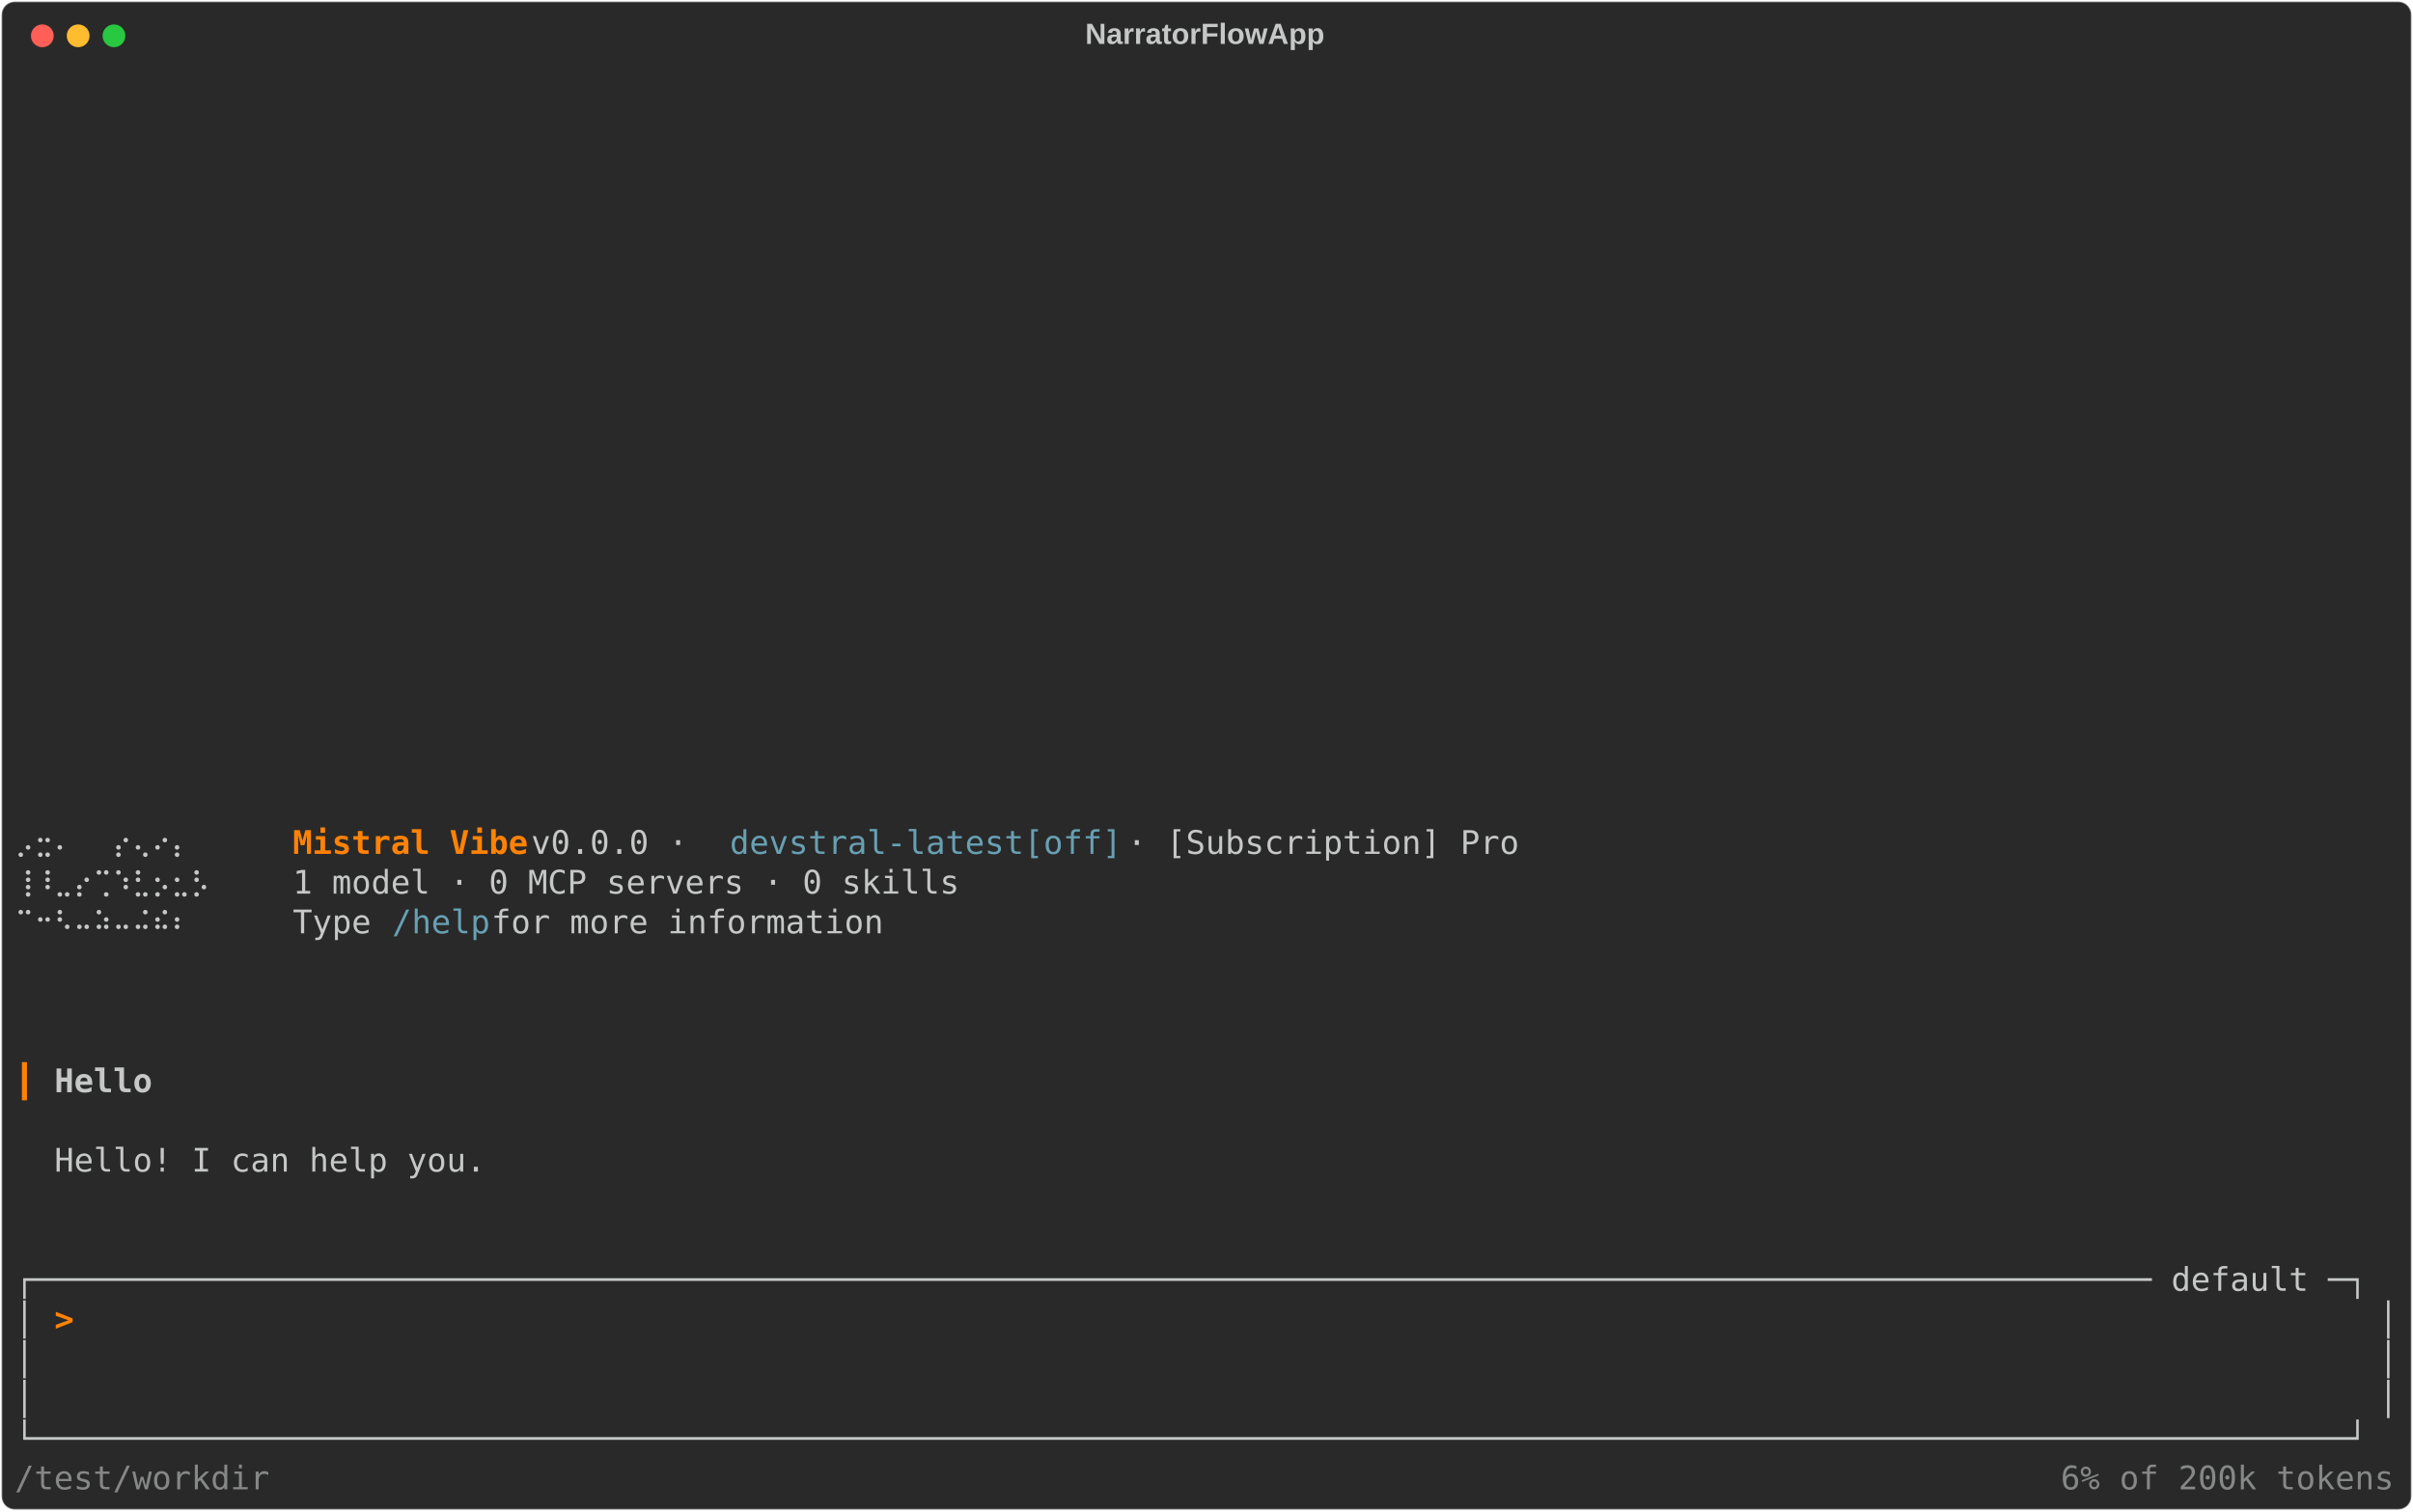
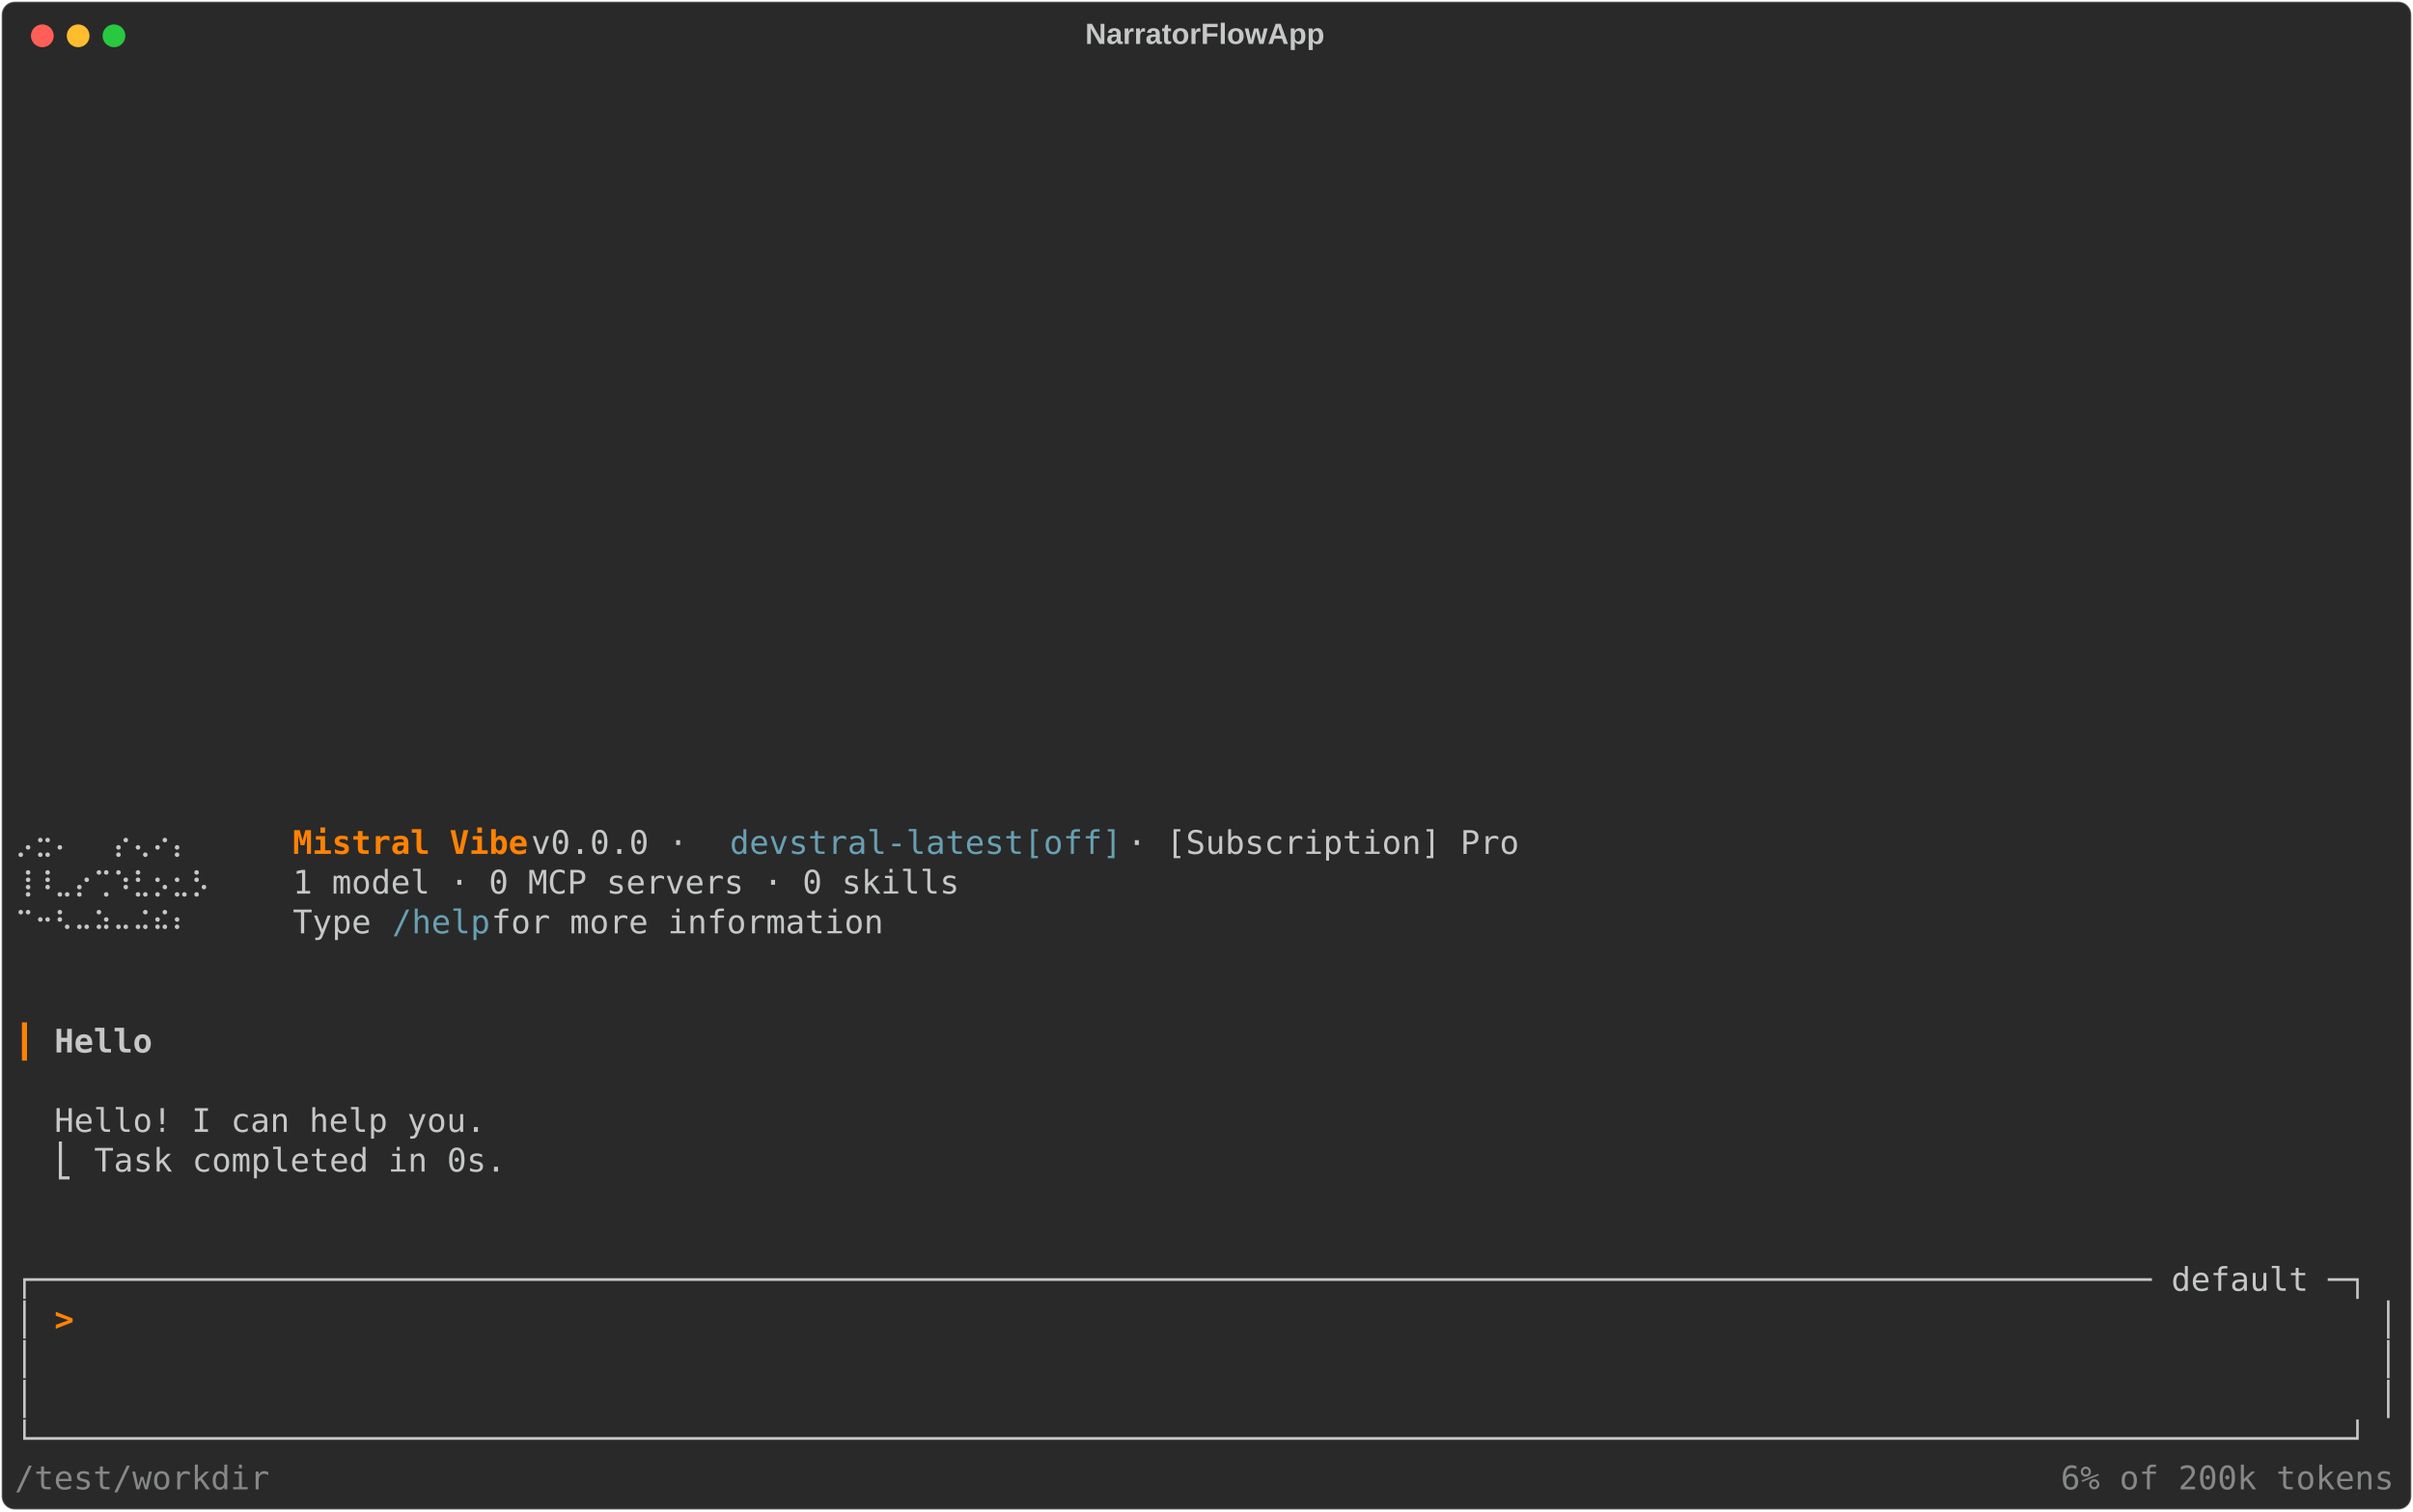
<svg xmlns="http://www.w3.org/2000/svg" class="rich-terminal" viewBox="0 0 1482 928.4">
  <style>

    @font-face {
        font-family: "Fira Code";
        src: local("FiraCode-Regular"),
                url("https://cdnjs.cloudflare.com/ajax/libs/firacode/6.2.0/woff2/FiraCode-Regular.woff2") format("woff2"),
                url("https://cdnjs.cloudflare.com/ajax/libs/firacode/6.2.0/woff/FiraCode-Regular.woff") format("woff");
        font-style: normal;
        font-weight: 400;
    }
    @font-face {
        font-family: "Fira Code";
        src: local("FiraCode-Bold"),
                url("https://cdnjs.cloudflare.com/ajax/libs/firacode/6.2.0/woff2/FiraCode-Bold.woff2") format("woff2"),
                url("https://cdnjs.cloudflare.com/ajax/libs/firacode/6.2.0/woff/FiraCode-Bold.woff") format("woff");
        font-style: bold;
        font-weight: 700;
    }

    .terminal-matrix {
        font-family: Fira Code, monospace;
        font-size: 20px;
        line-height: 24.4px;
        font-variant-east-asian: full-width;
    }

    .terminal-title {
        font-size: 18px;
        font-weight: bold;
        font-family: arial;
    }

    .terminal-r1 { fill: #c5c8c6 }
.terminal-r2 { fill: #ff8205;font-weight: bold }
.terminal-r3 { fill: #68a0b3 }
.terminal-r4 { fill: #ff8205 }
.terminal-r5 { fill: #c5c8c6;font-weight: bold }
.terminal-r6 { fill: #868887 }
    </style>
  <defs>
    <clipPath id="terminal-clip-terminal">
      <rect x="0" y="0" width="1463.0" height="877.4" />
    </clipPath>
    <clipPath id="terminal-line-0">
      <rect x="0" y="1.5" width="1464" height="24.65" />
    </clipPath>
    <clipPath id="terminal-line-1">
      <rect x="0" y="25.9" width="1464" height="24.65" />
    </clipPath>
    <clipPath id="terminal-line-2">
      <rect x="0" y="50.3" width="1464" height="24.65" />
    </clipPath>
    <clipPath id="terminal-line-3">
      <rect x="0" y="74.7" width="1464" height="24.65" />
    </clipPath>
    <clipPath id="terminal-line-4">
      <rect x="0" y="99.1" width="1464" height="24.65" />
    </clipPath>
    <clipPath id="terminal-line-5">
      <rect x="0" y="123.5" width="1464" height="24.65" />
    </clipPath>
    <clipPath id="terminal-line-6">
      <rect x="0" y="147.9" width="1464" height="24.65" />
    </clipPath>
    <clipPath id="terminal-line-7">
      <rect x="0" y="172.3" width="1464" height="24.65" />
    </clipPath>
    <clipPath id="terminal-line-8">
      <rect x="0" y="196.7" width="1464" height="24.65" />
    </clipPath>
    <clipPath id="terminal-line-9">
      <rect x="0" y="221.1" width="1464" height="24.65" />
    </clipPath>
    <clipPath id="terminal-line-10">
      <rect x="0" y="245.5" width="1464" height="24.65" />
    </clipPath>
    <clipPath id="terminal-line-11">
      <rect x="0" y="269.9" width="1464" height="24.65" />
    </clipPath>
    <clipPath id="terminal-line-12">
      <rect x="0" y="294.3" width="1464" height="24.65" />
    </clipPath>
    <clipPath id="terminal-line-13">
      <rect x="0" y="318.7" width="1464" height="24.65" />
    </clipPath>
    <clipPath id="terminal-line-14">
      <rect x="0" y="343.1" width="1464" height="24.65" />
    </clipPath>
    <clipPath id="terminal-line-15">
      <rect x="0" y="367.5" width="1464" height="24.65" />
    </clipPath>
    <clipPath id="terminal-line-16">
      <rect x="0" y="391.9" width="1464" height="24.65" />
    </clipPath>
    <clipPath id="terminal-line-17">
      <rect x="0" y="416.3" width="1464" height="24.65" />
    </clipPath>
    <clipPath id="terminal-line-18">
      <rect x="0" y="440.7" width="1464" height="24.65" />
    </clipPath>
    <clipPath id="terminal-line-19">
      <rect x="0" y="465.1" width="1464" height="24.65" />
    </clipPath>
    <clipPath id="terminal-line-20">
      <rect x="0" y="489.5" width="1464" height="24.65" />
    </clipPath>
    <clipPath id="terminal-line-21">
      <rect x="0" y="513.9" width="1464" height="24.65" />
    </clipPath>
    <clipPath id="terminal-line-22">
      <rect x="0" y="538.3" width="1464" height="24.65" />
    </clipPath>
    <clipPath id="terminal-line-23">
      <rect x="0" y="562.7" width="1464" height="24.65" />
    </clipPath>
    <clipPath id="terminal-line-24">
      <rect x="0" y="587.1" width="1464" height="24.65" />
    </clipPath>
    <clipPath id="terminal-line-25">
      <rect x="0" y="611.5" width="1464" height="24.65" />
    </clipPath>
    <clipPath id="terminal-line-26">
      <rect x="0" y="635.9" width="1464" height="24.65" />
    </clipPath>
    <clipPath id="terminal-line-27">
      <rect x="0" y="660.3" width="1464" height="24.65" />
    </clipPath>
    <clipPath id="terminal-line-28">
      <rect x="0" y="684.7" width="1464" height="24.65" />
    </clipPath>
    <clipPath id="terminal-line-29">
      <rect x="0" y="709.1" width="1464" height="24.65" />
    </clipPath>
    <clipPath id="terminal-line-30">
      <rect x="0" y="733.5" width="1464" height="24.65" />
    </clipPath>
    <clipPath id="terminal-line-31">
      <rect x="0" y="757.9" width="1464" height="24.65" />
    </clipPath>
    <clipPath id="terminal-line-32">
      <rect x="0" y="782.3" width="1464" height="24.65" />
    </clipPath>
    <clipPath id="terminal-line-33">
      <rect x="0" y="806.7" width="1464" height="24.65" />
    </clipPath>
    <clipPath id="terminal-line-34">
      <rect x="0" y="831.1" width="1464" height="24.65" />
    </clipPath>
  </defs>
  <rect fill="#292929" stroke="rgba(255,255,255,0.35)" stroke-width="1" x="1" y="1" width="1480" height="926.4" rx="8" />
  <text class="terminal-title" fill="#c5c8c6" text-anchor="middle" x="740" y="27">NarratorFlowApp</text>
  <g transform="translate(26,22)">
    <circle cx="0" cy="0" r="7" fill="#ff5f57" />
    <circle cx="22" cy="0" r="7" fill="#febc2e" />
    <circle cx="44" cy="0" r="7" fill="#28c840" />
  </g>
  <g transform="translate(9, 41)" clip-path="url(#terminal-clip-terminal)">
    <g class="terminal-matrix">
      <text class="terminal-r1" x="1464" y="20" textLength="12.2" clip-path="url(#terminal-line-0)">
</text>
      <text class="terminal-r1" x="1464" y="44.4" textLength="12.2" clip-path="url(#terminal-line-1)">
</text>
      <text class="terminal-r1" x="1464" y="68.8" textLength="12.2" clip-path="url(#terminal-line-2)">
</text>
      <text class="terminal-r1" x="1464" y="93.2" textLength="12.2" clip-path="url(#terminal-line-3)">
</text>
      <text class="terminal-r1" x="1464" y="117.6" textLength="12.2" clip-path="url(#terminal-line-4)">
</text>
      <text class="terminal-r1" x="1464" y="142" textLength="12.2" clip-path="url(#terminal-line-5)">
</text>
      <text class="terminal-r1" x="1464" y="166.4" textLength="12.2" clip-path="url(#terminal-line-6)">
</text>
      <text class="terminal-r1" x="1464" y="190.8" textLength="12.2" clip-path="url(#terminal-line-7)">
</text>
      <text class="terminal-r1" x="1464" y="215.2" textLength="12.2" clip-path="url(#terminal-line-8)">
</text>
      <text class="terminal-r1" x="1464" y="239.6" textLength="12.2" clip-path="url(#terminal-line-9)">
</text>
      <text class="terminal-r1" x="1464" y="264" textLength="12.2" clip-path="url(#terminal-line-10)">
</text>
      <text class="terminal-r1" x="1464" y="288.4" textLength="12.2" clip-path="url(#terminal-line-11)">
</text>
      <text class="terminal-r1" x="1464" y="312.8" textLength="12.2" clip-path="url(#terminal-line-12)">
</text>
      <text class="terminal-r1" x="1464" y="337.2" textLength="12.2" clip-path="url(#terminal-line-13)">
</text>
      <text class="terminal-r1" x="1464" y="361.6" textLength="12.2" clip-path="url(#terminal-line-14)">
</text>
      <text class="terminal-r1" x="1464" y="386" textLength="12.2" clip-path="url(#terminal-line-15)">
</text>
      <text class="terminal-r1" x="1464" y="410.4" textLength="12.2" clip-path="url(#terminal-line-16)">
</text>
      <text class="terminal-r1" x="1464" y="434.8" textLength="12.2" clip-path="url(#terminal-line-17)">
</text>
      <text class="terminal-r1" x="1464" y="459.2" textLength="12.2" clip-path="url(#terminal-line-18)">
</text>
      <text class="terminal-r1" x="0" y="483.6" textLength="134.2" clip-path="url(#terminal-line-19)">  ⡠⣒⠄  ⡔⢄⠔⡄</text>
      <text class="terminal-r2" x="170.8" y="483.6" textLength="146.4" clip-path="url(#terminal-line-19)">Mistral Vibe</text>
      <text class="terminal-r1" x="317.2" y="483.6" textLength="122" clip-path="url(#terminal-line-19)"> v0.0.0 · </text>
      <text class="terminal-r3" x="439.2" y="483.6" textLength="244" clip-path="url(#terminal-line-19)">devstral-latest[off]</text>
      <text class="terminal-r1" x="683.2" y="483.6" textLength="256.2" clip-path="url(#terminal-line-19)"> · [Subscription] Pro</text>
      <text class="terminal-r1" x="1464" y="483.6" textLength="12.2" clip-path="url(#terminal-line-19)">
</text>
      <text class="terminal-r1" x="0" y="508" textLength="134.2" clip-path="url(#terminal-line-20)"> ⢸⠸⣀⡔⢉⠱⣃⡢⣂⡣</text>
      <text class="terminal-r1" x="170.8" y="508" textLength="414.8" clip-path="url(#terminal-line-20)">1 model · 0 MCP servers · 0 skills</text>
      <text class="terminal-r1" x="1464" y="508" textLength="12.2" clip-path="url(#terminal-line-20)">
</text>
      <text class="terminal-r1" x="0" y="532.4" textLength="134.2" clip-path="url(#terminal-line-21)">  ⠉⠒⠣⠤⠵⠤⠬⠮⠆</text>
      <text class="terminal-r1" x="170.8" y="532.4" textLength="61" clip-path="url(#terminal-line-21)">Type </text>
      <text class="terminal-r3" x="231.8" y="532.4" textLength="61" clip-path="url(#terminal-line-21)">/help</text>
      <text class="terminal-r1" x="292.8" y="532.4" textLength="256.2" clip-path="url(#terminal-line-21)"> for more information</text>
      <text class="terminal-r1" x="1464" y="532.4" textLength="12.2" clip-path="url(#terminal-line-21)">
</text>
      <text class="terminal-r1" x="1464" y="556.8" textLength="12.2" clip-path="url(#terminal-line-22)">
</text>
      <text class="terminal-r1" x="1464" y="581.2" textLength="12.2" clip-path="url(#terminal-line-23)">
</text>
+       <text class="terminal-r4" x="0" y="605.6" textLength="12.2" clip-path="url(#terminal-line-24)">┃</text>
+       <text class="terminal-r5" x="24.4" y="605.6" textLength="61" clip-path="url(#terminal-line-24)">Hello</text>
      <text class="terminal-r1" x="1464" y="605.6" textLength="12.2" clip-path="url(#terminal-line-24)">
</text>
-       <text class="terminal-r4" x="0" y="630" textLength="12.2" clip-path="url(#terminal-line-25)">┃</text>
-       <text class="terminal-r5" x="24.4" y="630" textLength="61" clip-path="url(#terminal-line-25)">Hello</text>
      <text class="terminal-r1" x="1464" y="630" textLength="12.2" clip-path="url(#terminal-line-25)">
</text>
+       <text class="terminal-r1" x="24.4" y="654.4" textLength="268.4" clip-path="url(#terminal-line-26)">Hello! I can help you.</text>
      <text class="terminal-r1" x="1464" y="654.4" textLength="12.2" clip-path="url(#terminal-line-26)">
</text>
-       <text class="terminal-r1" x="24.4" y="678.8" textLength="268.4" clip-path="url(#terminal-line-27)">Hello! I can help you.</text>
-       <text class="terminal-r1" x="1464" y="678.8" textLength="12.2" clip-path="url(#terminal-line-27)">n
+       <text class="terminal-r1" x="24.4" y="678.8" textLength="12.2" clip-path="url(#terminal-line-27)">⎣</text>
+       <text class="terminal-r1" x="48.8" y="678.8" textLength="256.2" clip-path="url(#terminal-line-27)">Task completed in 0s.</text>
+       <text class="terminal-r1" x="1464" y="678.8" textLength="12.2" clip-path="url(#terminal-line-27)">
</text>
      <text class="terminal-r1" x="1464" y="703.2" textLength="12.2" clip-path="url(#terminal-line-28)">
</text>
      <text class="terminal-r1" x="1464" y="727.6" textLength="12.2" clip-path="url(#terminal-line-29)">
</text>
      <text class="terminal-r1" x="0" y="752" textLength="1464" clip-path="url(#terminal-line-30)">┌──────────────────────────────────────────────────────────────────────────────────────────────────────────── default ─┐</text>
      <text class="terminal-r1" x="1464" y="752" textLength="12.2" clip-path="url(#terminal-line-30)">
</text>
      <text class="terminal-r1" x="0" y="776.4" textLength="12.2" clip-path="url(#terminal-line-31)">│</text>
      <text class="terminal-r2" x="24.4" y="776.4" textLength="12.2" clip-path="url(#terminal-line-31)">&gt;</text>
      <text class="terminal-r1" x="1451.8" y="776.4" textLength="12.2" clip-path="url(#terminal-line-31)">│</text>
      <text class="terminal-r1" x="1464" y="776.4" textLength="12.2" clip-path="url(#terminal-line-31)">
</text>
      <text class="terminal-r1" x="0" y="800.8" textLength="12.2" clip-path="url(#terminal-line-32)">│</text>
      <text class="terminal-r1" x="1451.8" y="800.8" textLength="12.2" clip-path="url(#terminal-line-32)">│</text>
      <text class="terminal-r1" x="1464" y="800.8" textLength="12.2" clip-path="url(#terminal-line-32)">
</text>
      <text class="terminal-r1" x="0" y="825.2" textLength="12.2" clip-path="url(#terminal-line-33)">│</text>
      <text class="terminal-r1" x="1451.8" y="825.2" textLength="12.2" clip-path="url(#terminal-line-33)">│</text>
      <text class="terminal-r1" x="1464" y="825.2" textLength="12.2" clip-path="url(#terminal-line-33)">
</text>
      <text class="terminal-r1" x="0" y="849.6" textLength="1464" clip-path="url(#terminal-line-34)">└──────────────────────────────────────────────────────────────────────────────────────────────────────────────────────┘</text>
      <text class="terminal-r1" x="1464" y="849.6" textLength="12.2" clip-path="url(#terminal-line-34)">
</text>
      <text class="terminal-r6" x="0" y="874" textLength="158.6" clip-path="url(#terminal-line-35)">/test/workdir</text>
      <text class="terminal-r6" x="1256.6" y="874" textLength="207.4" clip-path="url(#terminal-line-35)">6% of 200k tokens</text>
    </g>
  </g>
</svg>
